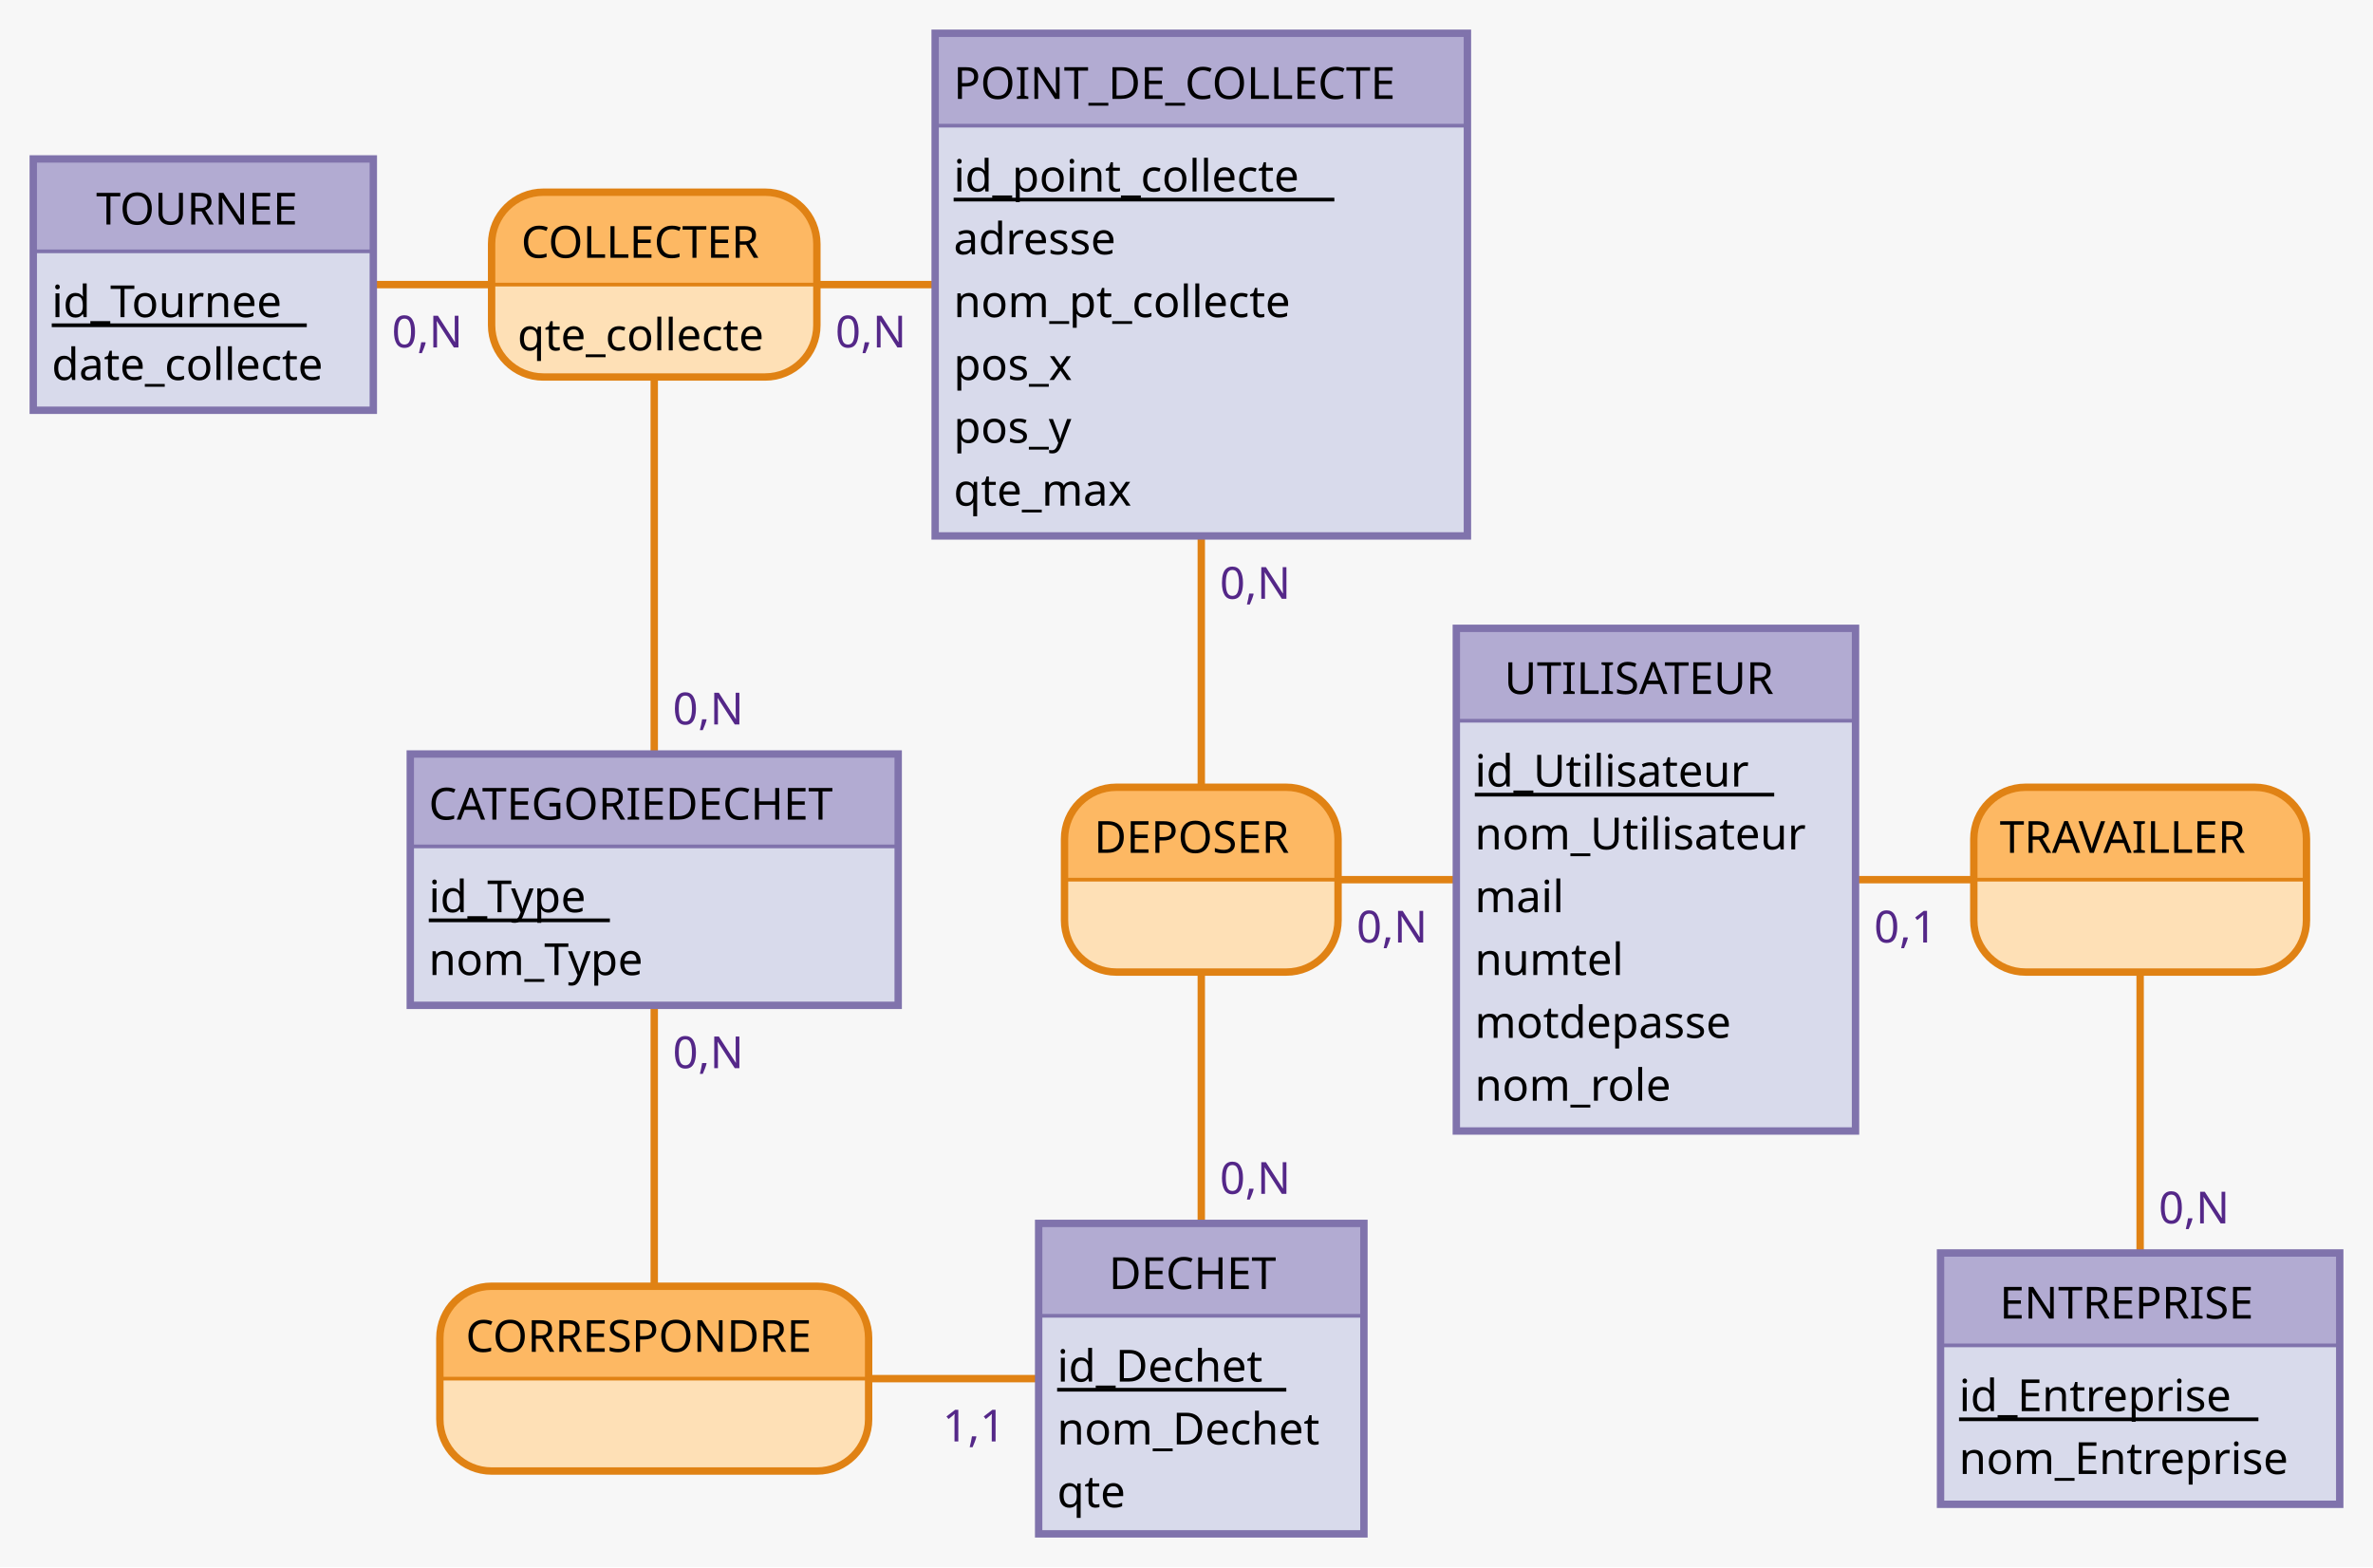
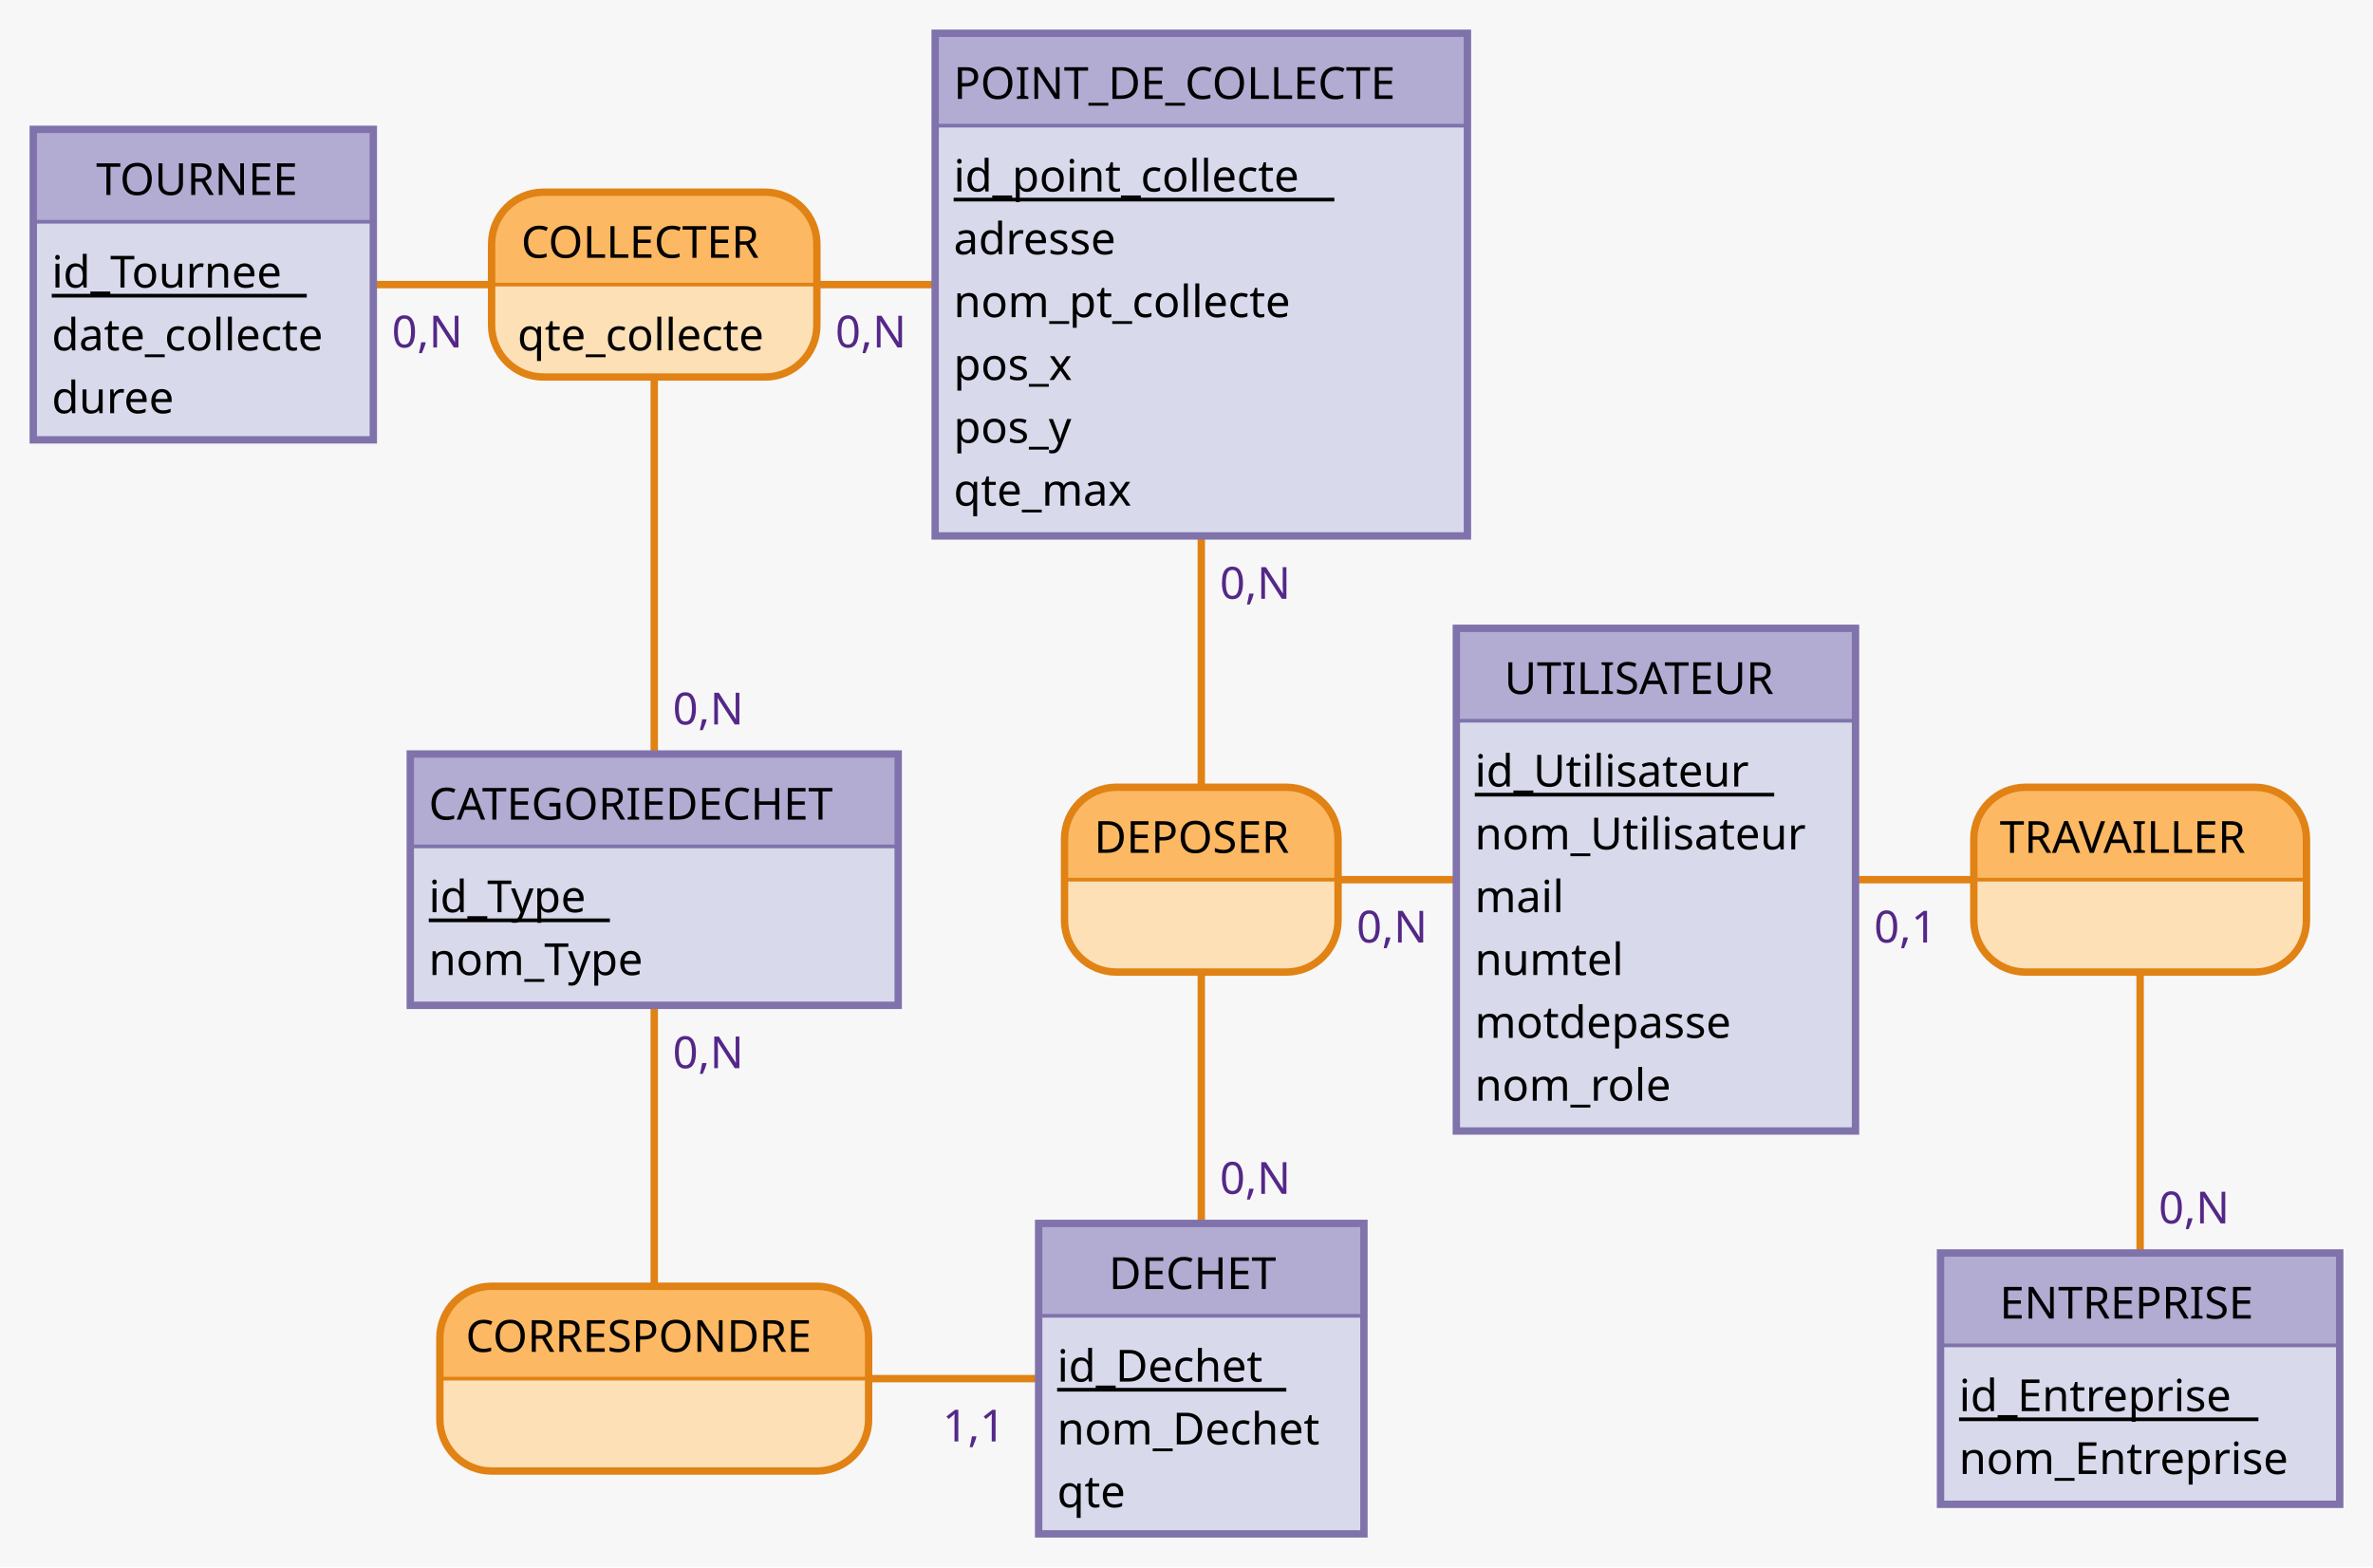
<svg xmlns="http://www.w3.org/2000/svg" width="642" height="424" viewBox="0 0 642 424">
  <rect x="0" y="0" width="642" height="424" fill="#f7f7f7" stroke="none" stroke-width="0" />
  <g>
    <line x1="325" y1="77" x2="177" y2="77" stroke="#e08214" stroke-width="2" />
    <line x1="177" y1="238" x2="177" y2="77" stroke="#e08214" stroke-width="2" />
    <line x1="55" y1="77" x2="177" y2="77" stroke="#e08214" stroke-width="2" />
    <g>
      <path d="M207 52 a14 14 90 0 1 14 14 V77 h-88 V66 a14 14 90 0 1 14 -14" fill="#fdb863" stroke="#fdb863" stroke-width="0" />
      <path d="M221 77 v11 a14 14 90 0 1 -14 14 H147 a14 14 90 0 1 -14 -14 V77 H88" fill="#fee0b6" stroke="#fee0b6" stroke-width="0" />
      <rect x="133" y="52" width="88" height="50" fill="none" rx="14" stroke="#e08214" stroke-width="2" />
      <line x1="133" y1="77" x2="221" y2="77" stroke="#e08214" stroke-width="1" />
      <text x="141" y="69.75" fill="#000000" font-family="Verdana" font-size="12">COLLECTER</text>
      <text x="140" y="94.8" fill="#000000" font-family="Verdana" font-size="12">qte_collecte</text>
    </g>
    <text x="226" y="94" fill="#542788" font-family="Verdana" font-size="12">0,N</text>
    <text x="182" y="196" fill="#542788" font-family="Verdana" font-size="12">0,N</text>
    <text x="106" y="94" fill="#542788" font-family="Verdana" font-size="12">0,N</text>
  </g>
  <g>
    <line x1="325" y1="373" x2="325" y2="238" stroke="#e08214" stroke-width="2" />
    <line x1="448" y1="238" x2="325" y2="238" stroke="#e08214" stroke-width="2" />
    <line x1="325" y1="77" x2="325" y2="238" stroke="#e08214" stroke-width="2" />
    <g>
      <path d="M348 213 a14 14 90 0 1 14 14 V238 h-74 V227 a14 14 90 0 1 14 -14" fill="#fdb863" stroke="#fdb863" stroke-width="0" />
      <path d="M362 238 v11 a14 14 90 0 1 -14 14 H302 a14 14 90 0 1 -14 -14 V238 H74" fill="#fee0b6" stroke="#fee0b6" stroke-width="0" />
      <rect x="288" y="213" width="74" height="50" fill="none" rx="14" stroke="#e08214" stroke-width="2" />
      <line x1="288" y1="238" x2="362" y2="238" stroke="#e08214" stroke-width="1" />
      <text x="296" y="230.75" fill="#000000" font-family="Verdana" font-size="12">DEPOSER</text>
    </g>
    <text x="330" y="323" fill="#542788" font-family="Verdana" font-size="12">0,N</text>
    <text x="367" y="255" fill="#542788" font-family="Verdana" font-size="12">0,N</text>
    <text x="330" y="162" fill="#542788" font-family="Verdana" font-size="12">0,N</text>
  </g>
  <g>
    <line x1="448" y1="238" x2="579" y2="238" stroke="#e08214" stroke-width="2" />
    <line x1="579" y1="373" x2="579" y2="238" stroke="#e08214" stroke-width="2" />
    <g>
      <path d="M610 213 a14 14 90 0 1 14 14 V238 h-90 V227 a14 14 90 0 1 14 -14" fill="#fdb863" stroke="#fdb863" stroke-width="0" />
      <path d="M624 238 v11 a14 14 90 0 1 -14 14 H548 a14 14 90 0 1 -14 -14 V238 H90" fill="#fee0b6" stroke="#fee0b6" stroke-width="0" />
      <rect x="534" y="213" width="90" height="50" fill="none" rx="14" stroke="#e08214" stroke-width="2" />
      <line x1="534" y1="238" x2="624" y2="238" stroke="#e08214" stroke-width="1" />
      <text x="541" y="230.75" fill="#000000" font-family="Verdana" font-size="12">TRAVAILLER</text>
    </g>
    <text x="507" y="255" fill="#542788" font-family="Verdana" font-size="12">0,1</text>
    <text x="584" y="331" fill="#542788" font-family="Verdana" font-size="12">0,N</text>
  </g>
  <g>
    <line x1="325" y1="373" x2="177" y2="373" stroke="#e08214" stroke-width="2" />
    <line x1="177" y1="238" x2="177" y2="373" stroke="#e08214" stroke-width="2" />
    <g>
      <path d="M221 348 a14 14 90 0 1 14 14 V373 h-116 V362 a14 14 90 0 1 14 -14" fill="#fdb863" stroke="#fdb863" stroke-width="0" />
      <path d="M235 373 v11 a14 14 90 0 1 -14 14 H133 a14 14 90 0 1 -14 -14 V373 H116" fill="#fee0b6" stroke="#fee0b6" stroke-width="0" />
      <rect x="119" y="348" width="116" height="50" fill="none" rx="14" stroke="#e08214" stroke-width="2" />
      <line x1="119" y1="373" x2="235" y2="373" stroke="#e08214" stroke-width="1" />
      <text x="126" y="365.75" fill="#000000" font-family="Verdana" font-size="12">CORRESPONDRE</text>
    </g>
    <text x="255" y="390" fill="#542788" font-family="Verdana" font-size="12">1,1</text>
    <text x="182" y="289" fill="#542788" font-family="Verdana" font-size="12">0,N</text>
  </g>
  <g>
    <g>
-       <rect x="9" y="43" width="92" height="25" fill="#b2abd2" stroke="none" stroke-width="0" opacity="1" />
-       <rect x="9" y="68" width="92" height="43" fill="#d8daeb" stroke="none" stroke-width="0" opacity="1" />
-       <rect x="9" y="43" width="92" height="68" fill="none" stroke="#8073ac" stroke-width="2" opacity="1" />
-       <line x1="9" y1="68" x2="101" y2="68" stroke="#8073ac" stroke-width="1" />
+       <rect x="9" y="35" width="92" height="25" fill="#b2abd2" stroke="none" stroke-width="0" opacity="1" />
+       <rect x="9" y="60" width="92" height="59" fill="#d8daeb" stroke="none" stroke-width="0" opacity="1" />
+       <rect x="9" y="35" width="92" height="84" fill="none" stroke="#8073ac" stroke-width="2" opacity="1" />
+       <line x1="9" y1="60" x2="101" y2="60" stroke="#8073ac" stroke-width="1" />
    </g>
-     <text x="26" y="60.75" fill="#000000" font-family="Verdana" font-size="12">TOURNEE</text>
-     <text x="14" y="85.8" fill="#000000" font-family="Verdana" font-size="12">id_Tournee</text>
-     <line x1="14" y1="88" x2="83" y2="88" stroke="#000000" stroke-width="1" />
-     <text x="14" y="102.8" fill="#000000" font-family="Verdana" font-size="12">date_collecte</text>
+     <text x="26" y="52.75" fill="#000000" font-family="Verdana" font-size="12">TOURNEE</text>
+     <text x="14" y="77.8" fill="#000000" font-family="Verdana" font-size="12">id_Tournee</text>
+     <line x1="14" y1="80" x2="83" y2="80" stroke="#000000" stroke-width="1" />
+     <text x="14" y="94.8" fill="#000000" font-family="Verdana" font-size="12">date_collecte</text>
+     <text x="14" y="111.8" fill="#000000" font-family="Verdana" font-size="12">duree</text>
  </g>
  <g>
    <g>
      <rect x="253" y="9" width="144" height="25" fill="#b2abd2" stroke="none" stroke-width="0" opacity="1" />
      <rect x="253" y="34" width="144" height="111" fill="#d8daeb" stroke="none" stroke-width="0" opacity="1" />
      <rect x="253" y="9" width="144" height="136" fill="none" stroke="#8073ac" stroke-width="2" opacity="1" />
      <line x1="253" y1="34" x2="397" y2="34" stroke="#8073ac" stroke-width="1" />
    </g>
    <text x="258" y="26.75" fill="#000000" font-family="Verdana" font-size="12">POINT_DE_COLLECTE</text>
    <text x="258" y="51.8" fill="#000000" font-family="Verdana" font-size="12">id_point_collecte</text>
    <line x1="258" y1="54" x2="361" y2="54" stroke="#000000" stroke-width="1" />
    <text x="258" y="68.8" fill="#000000" font-family="Verdana" font-size="12">adresse</text>
    <text x="258" y="85.8" fill="#000000" font-family="Verdana" font-size="12">nom_pt_collecte</text>
    <text x="258" y="102.8" fill="#000000" font-family="Verdana" font-size="12">pos_x</text>
    <text x="258" y="119.8" fill="#000000" font-family="Verdana" font-size="12">pos_y</text>
    <text x="258" y="136.8" fill="#000000" font-family="Verdana" font-size="12">qte_max</text>
  </g>
  <g>
    <g>
      <rect x="111" y="204" width="132" height="25" fill="#b2abd2" stroke="none" stroke-width="0" opacity="1" />
      <rect x="111" y="229" width="132" height="43" fill="#d8daeb" stroke="none" stroke-width="0" opacity="1" />
      <rect x="111" y="204" width="132" height="68" fill="none" stroke="#8073ac" stroke-width="2" opacity="1" />
      <line x1="111" y1="229" x2="243" y2="229" stroke="#8073ac" stroke-width="1" />
    </g>
    <text x="116" y="221.75" fill="#000000" font-family="Verdana" font-size="12">CATEGORIEDECHET</text>
    <text x="116" y="246.8" fill="#000000" font-family="Verdana" font-size="12">id_Type</text>
    <line x1="116" y1="249" x2="165" y2="249" stroke="#000000" stroke-width="1" />
    <text x="116" y="263.8" fill="#000000" font-family="Verdana" font-size="12">nom_Type</text>
  </g>
  <g>
    <g>
      <rect x="394" y="170" width="108" height="25" fill="#b2abd2" stroke="none" stroke-width="0" opacity="1" />
      <rect x="394" y="195" width="108" height="111" fill="#d8daeb" stroke="none" stroke-width="0" opacity="1" />
      <rect x="394" y="170" width="108" height="136" fill="none" stroke="#8073ac" stroke-width="2" opacity="1" />
      <line x1="394" y1="195" x2="502" y2="195" stroke="#8073ac" stroke-width="1" />
    </g>
    <text x="407" y="187.75" fill="#000000" font-family="Verdana" font-size="12">UTILISATEUR</text>
    <text x="399" y="212.8" fill="#000000" font-family="Verdana" font-size="12">id_Utilisateur</text>
    <line x1="399" y1="215" x2="480" y2="215" stroke="#000000" stroke-width="1" />
    <text x="399" y="229.8" fill="#000000" font-family="Verdana" font-size="12">nom_Utilisateur</text>
    <text x="399" y="246.8" fill="#000000" font-family="Verdana" font-size="12">mail</text>
    <text x="399" y="263.8" fill="#000000" font-family="Verdana" font-size="12">numtel</text>
    <text x="399" y="280.8" fill="#000000" font-family="Verdana" font-size="12">motdepasse</text>
    <text x="399" y="297.8" fill="#000000" font-family="Verdana" font-size="12">nom_role</text>
  </g>
  <g>
    <g>
      <rect x="281" y="331" width="88" height="25" fill="#b2abd2" stroke="none" stroke-width="0" opacity="1" />
      <rect x="281" y="356" width="88" height="59" fill="#d8daeb" stroke="none" stroke-width="0" opacity="1" />
      <rect x="281" y="331" width="88" height="84" fill="none" stroke="#8073ac" stroke-width="2" opacity="1" />
      <line x1="281" y1="356" x2="369" y2="356" stroke="#8073ac" stroke-width="1" />
    </g>
    <text x="300" y="348.75" fill="#000000" font-family="Verdana" font-size="12">DECHET</text>
    <text x="286" y="373.8" fill="#000000" font-family="Verdana" font-size="12">id_Dechet</text>
    <line x1="286" y1="376" x2="348" y2="376" stroke="#000000" stroke-width="1" />
    <text x="286" y="390.8" fill="#000000" font-family="Verdana" font-size="12">nom_Dechet</text>
    <text x="286" y="407.8" fill="#000000" font-family="Verdana" font-size="12">qte</text>
  </g>
  <g>
    <g>
      <rect x="525" y="339" width="108" height="25" fill="#b2abd2" stroke="none" stroke-width="0" opacity="1" />
      <rect x="525" y="364" width="108" height="43" fill="#d8daeb" stroke="none" stroke-width="0" opacity="1" />
      <rect x="525" y="339" width="108" height="68" fill="none" stroke="#8073ac" stroke-width="2" opacity="1" />
      <line x1="525" y1="364" x2="633" y2="364" stroke="#8073ac" stroke-width="1" />
    </g>
    <text x="541" y="356.75" fill="#000000" font-family="Verdana" font-size="12">ENTREPRISE</text>
    <text x="530" y="381.8" fill="#000000" font-family="Verdana" font-size="12">id_Entreprise</text>
    <line x1="530" y1="384" x2="611" y2="384" stroke="#000000" stroke-width="1" />
    <text x="530" y="398.8" fill="#000000" font-family="Verdana" font-size="12">nom_Entreprise</text>
  </g>
</svg>
